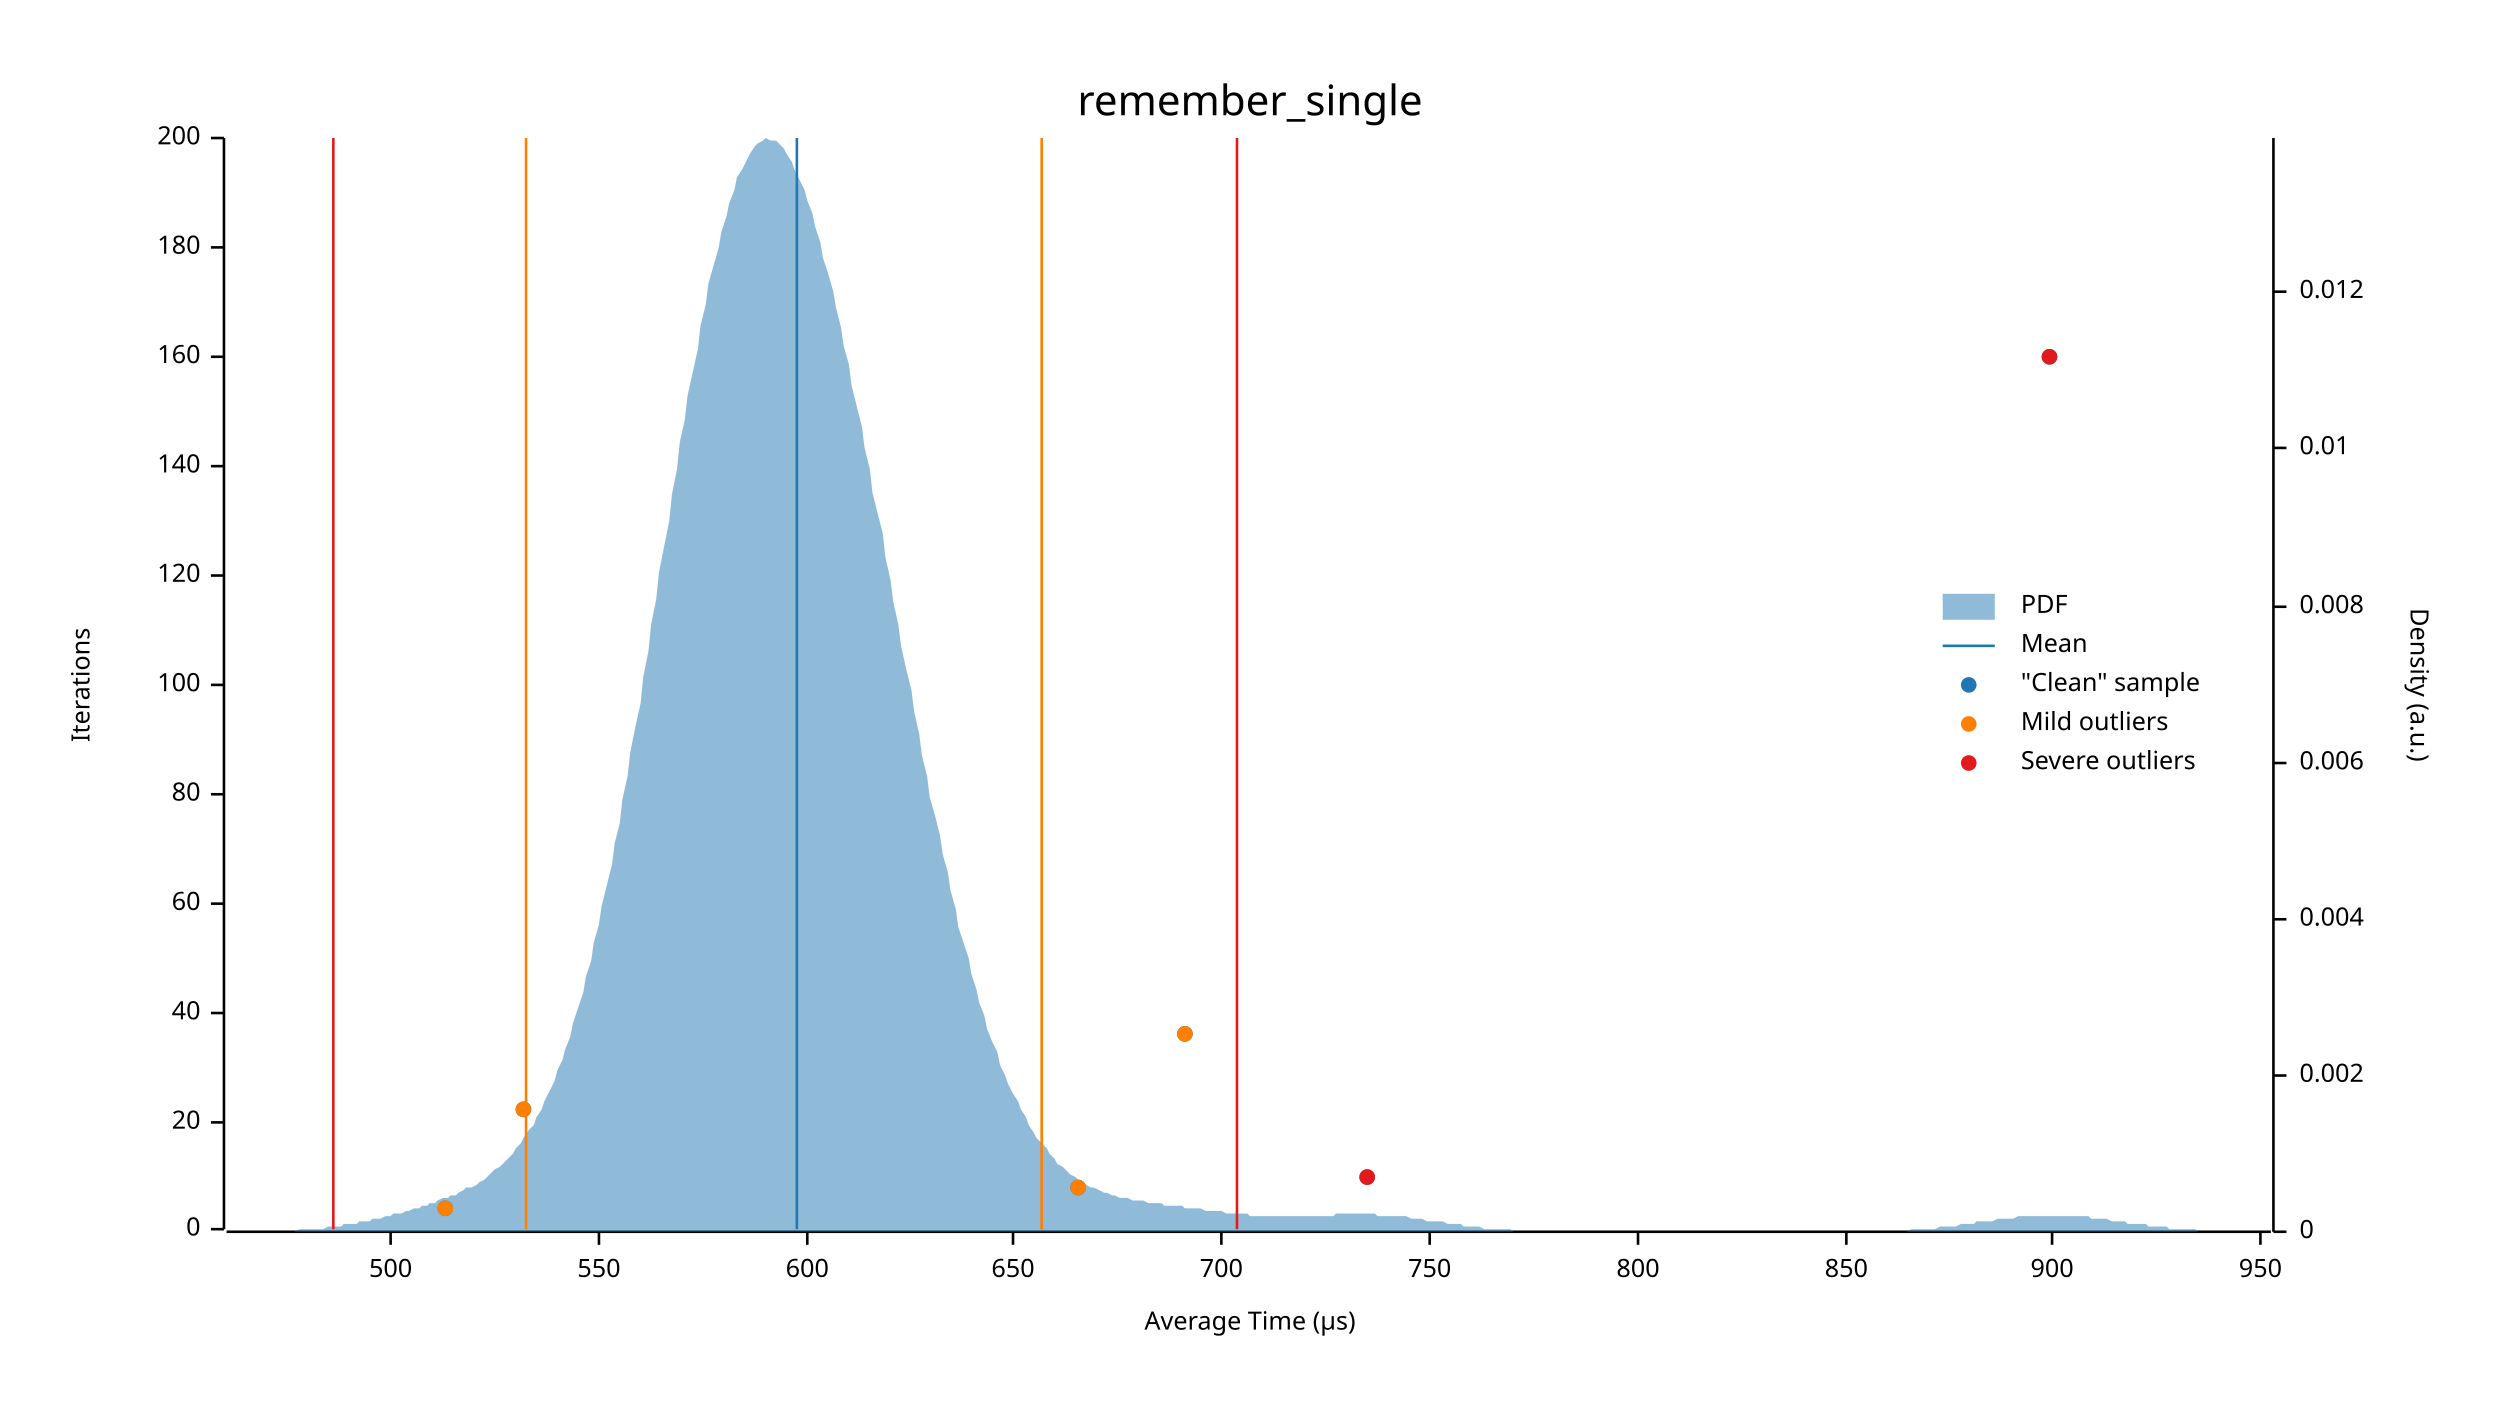
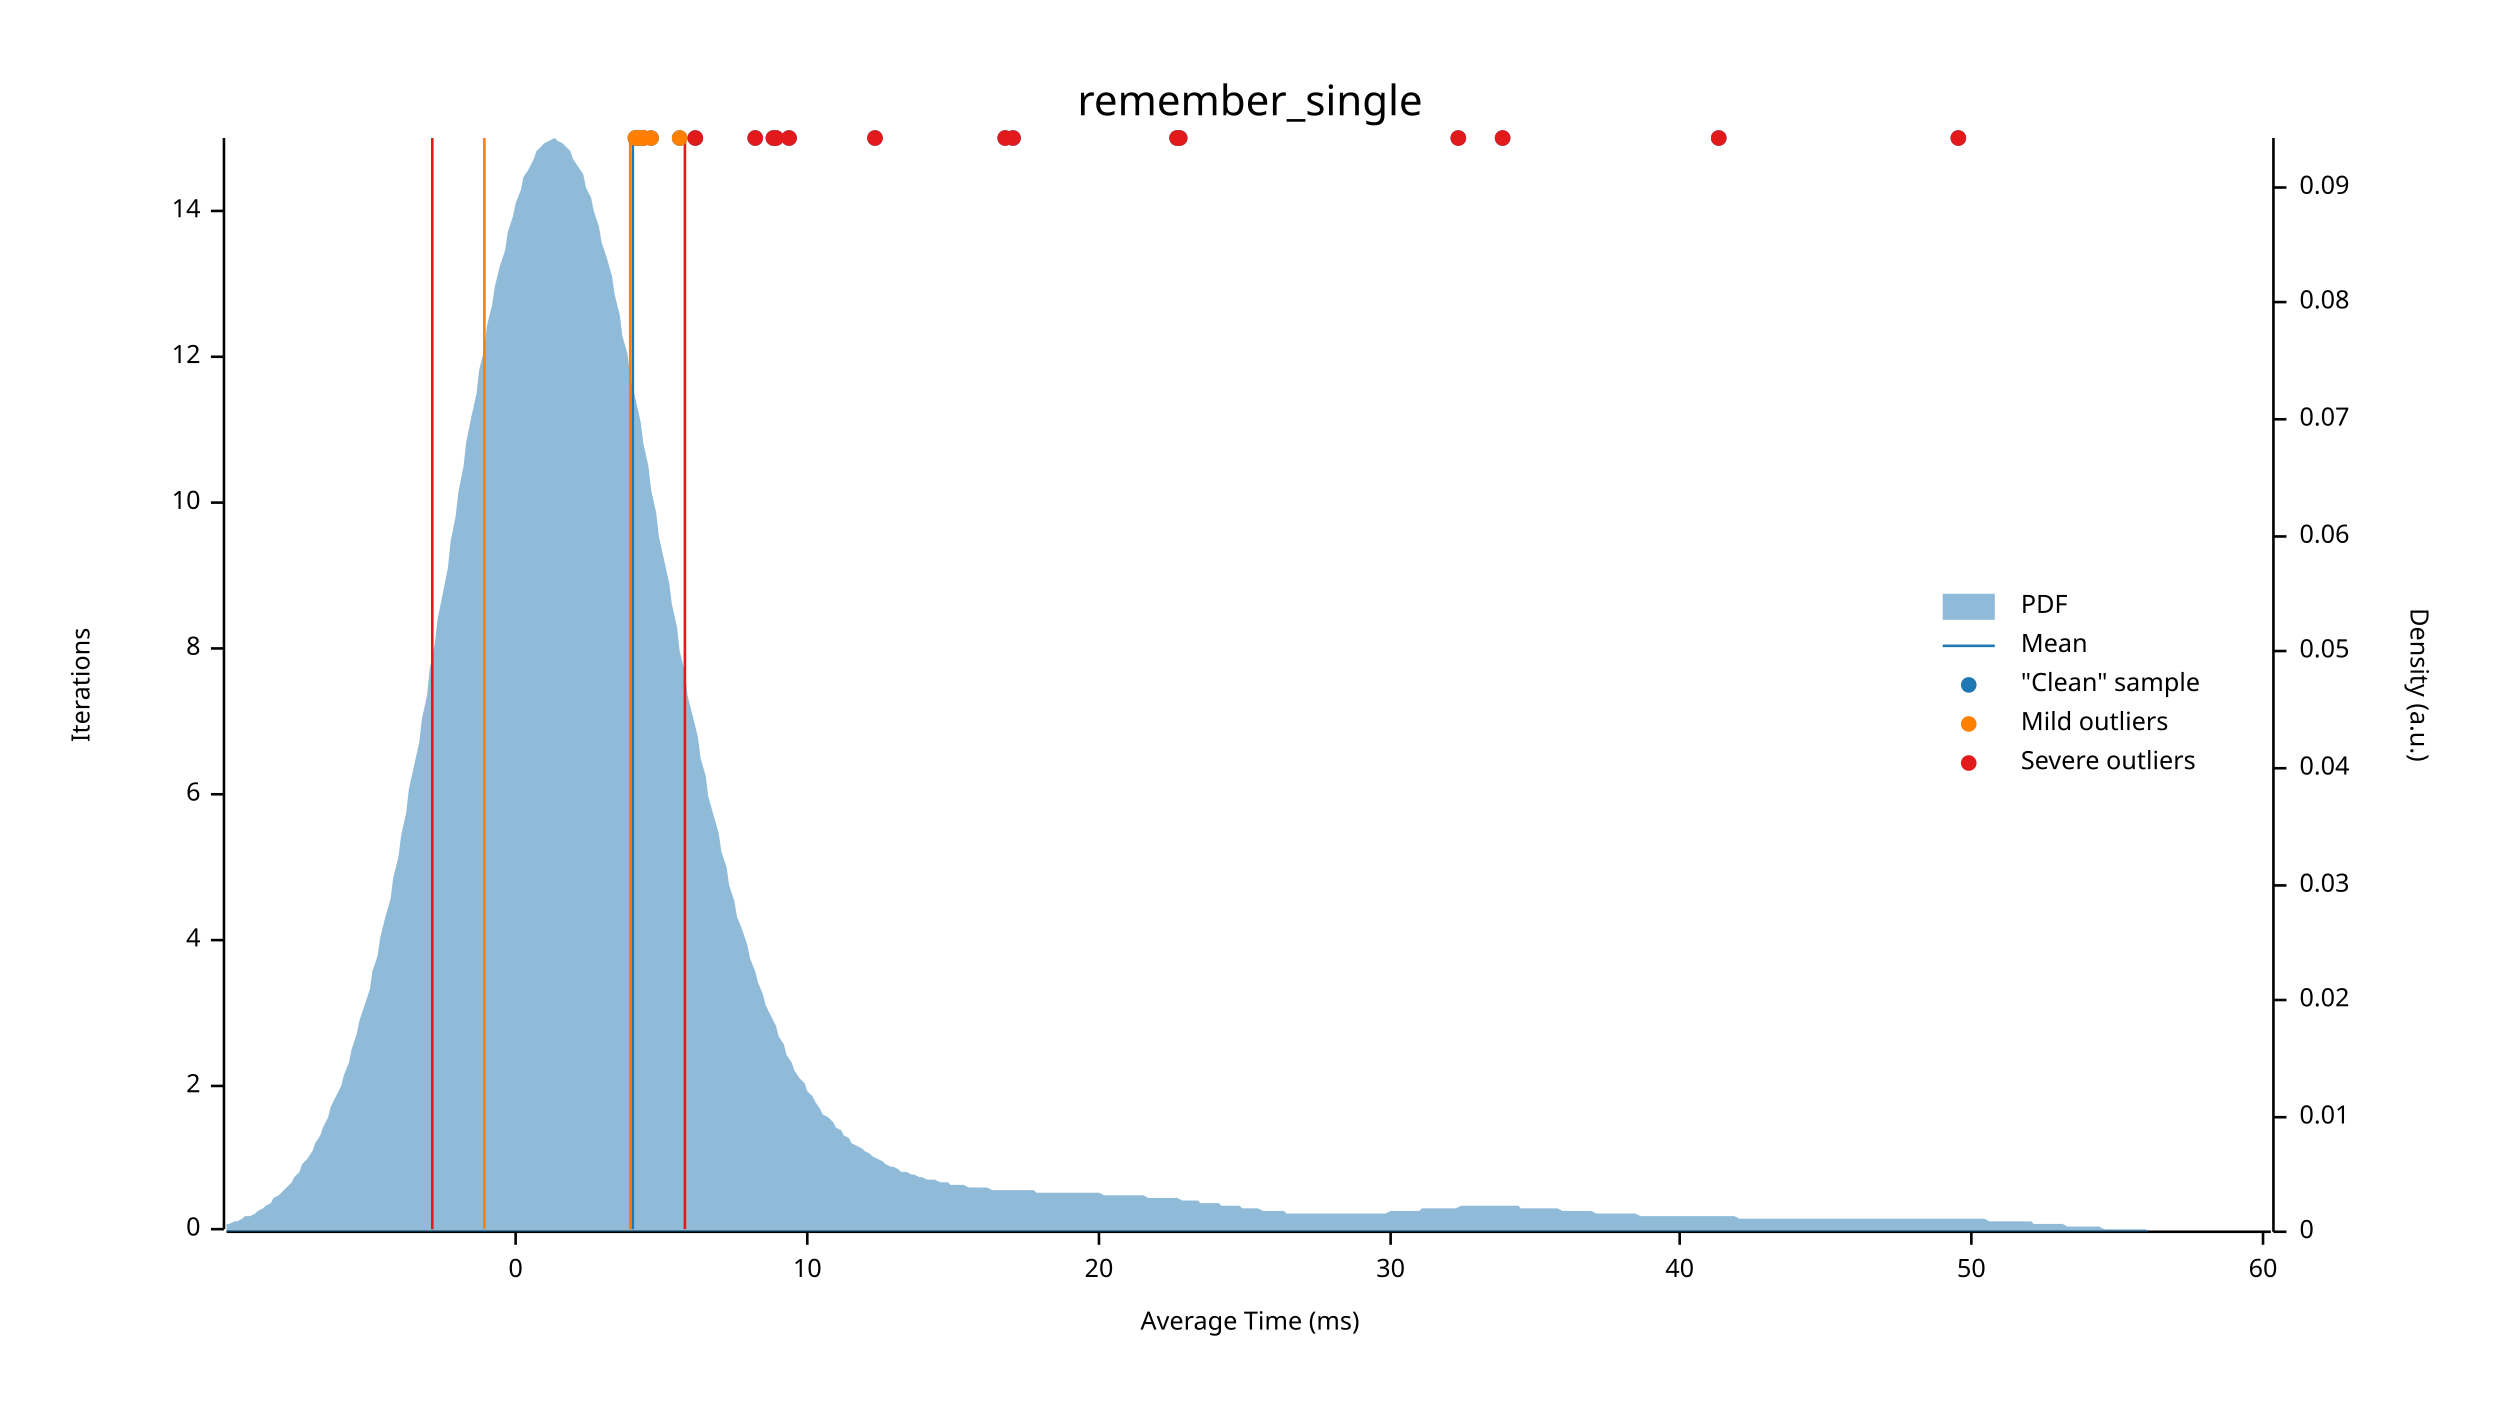
<svg xmlns="http://www.w3.org/2000/svg" width="960" height="540" viewBox="0 0 960 540">
  <text x="480" y="32" dy="0.76em" text-anchor="middle" font-family="sans-serif" font-size="16.129" opacity="1" fill="#000000">
remember_single
</text>
  <text x="27" y="263" dy="0.76em" text-anchor="middle" font-family="sans-serif" font-size="9.677" opacity="1" fill="#000000" transform="rotate(270, 27, 263)">
Iterations
</text>
  <text x="480" y="513" dy="-0.5ex" text-anchor="middle" font-family="sans-serif" font-size="9.677" opacity="1" fill="#000000">
- Average Time (µs)
+ Average Time (ms)
</text>
  <polyline fill="none" opacity="1" stroke="#000000" stroke-width="1" points="86,53 86,472 " />
  <text x="77" y="472" dy="0.5ex" text-anchor="end" font-family="sans-serif" font-size="9.677" opacity="1" fill="#000000">
0
</text>
  <polyline fill="none" opacity="1" stroke="#000000" stroke-width="1" points="81,472 86,472 " />
-   <text x="77" y="431" dy="0.5ex" text-anchor="end" font-family="sans-serif" font-size="9.677" opacity="1" fill="#000000">
+   <text x="77" y="417" dy="0.5ex" text-anchor="end" font-family="sans-serif" font-size="9.677" opacity="1" fill="#000000">
+ 2
+ </text>
+   <polyline fill="none" opacity="1" stroke="#000000" stroke-width="1" points="81,417 86,417 " />
+   <text x="77" y="361" dy="0.5ex" text-anchor="end" font-family="sans-serif" font-size="9.677" opacity="1" fill="#000000">
+ 4
+ </text>
+   <polyline fill="none" opacity="1" stroke="#000000" stroke-width="1" points="81,361 86,361 " />
+   <text x="77" y="305" dy="0.5ex" text-anchor="end" font-family="sans-serif" font-size="9.677" opacity="1" fill="#000000">
+ 6
+ </text>
+   <polyline fill="none" opacity="1" stroke="#000000" stroke-width="1" points="81,305 86,305 " />
+   <text x="77" y="249" dy="0.5ex" text-anchor="end" font-family="sans-serif" font-size="9.677" opacity="1" fill="#000000">
+ 8
+ </text>
+   <polyline fill="none" opacity="1" stroke="#000000" stroke-width="1" points="81,249 86,249 " />
+   <text x="77" y="193" dy="0.5ex" text-anchor="end" font-family="sans-serif" font-size="9.677" opacity="1" fill="#000000">
+ 10
+ </text>
+   <polyline fill="none" opacity="1" stroke="#000000" stroke-width="1" points="81,193 86,193 " />
+   <text x="77" y="137" dy="0.5ex" text-anchor="end" font-family="sans-serif" font-size="9.677" opacity="1" fill="#000000">
+ 12
+ </text>
+   <polyline fill="none" opacity="1" stroke="#000000" stroke-width="1" points="81,137 86,137 " />
+   <text x="77" y="81" dy="0.5ex" text-anchor="end" font-family="sans-serif" font-size="9.677" opacity="1" fill="#000000">
+ 14
+ </text>
+   <polyline fill="none" opacity="1" stroke="#000000" stroke-width="1" points="81,81 86,81 " />
+   <polyline fill="none" opacity="1" stroke="#000000" stroke-width="1" points="87,473 872,473 " />
+   <text x="198" y="483" dy="0.76em" text-anchor="middle" font-family="sans-serif" font-size="9.677" opacity="1" fill="#000000">
+ 0
+ </text>
+   <polyline fill="none" opacity="1" stroke="#000000" stroke-width="1" points="198,473 198,478 " />
+   <text x="310" y="483" dy="0.76em" text-anchor="middle" font-family="sans-serif" font-size="9.677" opacity="1" fill="#000000">
+ 10
+ </text>
+   <polyline fill="none" opacity="1" stroke="#000000" stroke-width="1" points="310,473 310,478 " />
+   <text x="422" y="483" dy="0.76em" text-anchor="middle" font-family="sans-serif" font-size="9.677" opacity="1" fill="#000000">
20
</text>
-   <polyline fill="none" opacity="1" stroke="#000000" stroke-width="1" points="81,431 86,431 " />
-   <text x="77" y="389" dy="0.5ex" text-anchor="end" font-family="sans-serif" font-size="9.677" opacity="1" fill="#000000">
+   <polyline fill="none" opacity="1" stroke="#000000" stroke-width="1" points="422,473 422,478 " />
+   <text x="534" y="483" dy="0.76em" text-anchor="middle" font-family="sans-serif" font-size="9.677" opacity="1" fill="#000000">
+ 30
+ </text>
+   <polyline fill="none" opacity="1" stroke="#000000" stroke-width="1" points="534,473 534,478 " />
+   <text x="645" y="483" dy="0.76em" text-anchor="middle" font-family="sans-serif" font-size="9.677" opacity="1" fill="#000000">
40
</text>
-   <polyline fill="none" opacity="1" stroke="#000000" stroke-width="1" points="81,389 86,389 " />
-   <text x="77" y="347" dy="0.5ex" text-anchor="end" font-family="sans-serif" font-size="9.677" opacity="1" fill="#000000">
+   <polyline fill="none" opacity="1" stroke="#000000" stroke-width="1" points="645,473 645,478 " />
+   <text x="757" y="483" dy="0.76em" text-anchor="middle" font-family="sans-serif" font-size="9.677" opacity="1" fill="#000000">
+ 50
+ </text>
+   <polyline fill="none" opacity="1" stroke="#000000" stroke-width="1" points="757,473 757,478 " />
+   <text x="869" y="483" dy="0.76em" text-anchor="middle" font-family="sans-serif" font-size="9.677" opacity="1" fill="#000000">
60
</text>
-   <polyline fill="none" opacity="1" stroke="#000000" stroke-width="1" points="81,347 86,347 " />
-   <text x="77" y="305" dy="0.5ex" text-anchor="end" font-family="sans-serif" font-size="9.677" opacity="1" fill="#000000">
- 80
- </text>
-   <polyline fill="none" opacity="1" stroke="#000000" stroke-width="1" points="81,305 86,305 " />
-   <text x="77" y="263" dy="0.5ex" text-anchor="end" font-family="sans-serif" font-size="9.677" opacity="1" fill="#000000">
- 100
- </text>
-   <polyline fill="none" opacity="1" stroke="#000000" stroke-width="1" points="81,263 86,263 " />
-   <text x="77" y="221" dy="0.5ex" text-anchor="end" font-family="sans-serif" font-size="9.677" opacity="1" fill="#000000">
- 120
- </text>
-   <polyline fill="none" opacity="1" stroke="#000000" stroke-width="1" points="81,221 86,221 " />
-   <text x="77" y="179" dy="0.5ex" text-anchor="end" font-family="sans-serif" font-size="9.677" opacity="1" fill="#000000">
- 140
- </text>
-   <polyline fill="none" opacity="1" stroke="#000000" stroke-width="1" points="81,179 86,179 " />
-   <text x="77" y="137" dy="0.5ex" text-anchor="end" font-family="sans-serif" font-size="9.677" opacity="1" fill="#000000">
- 160
- </text>
-   <polyline fill="none" opacity="1" stroke="#000000" stroke-width="1" points="81,137 86,137 " />
-   <text x="77" y="95" dy="0.5ex" text-anchor="end" font-family="sans-serif" font-size="9.677" opacity="1" fill="#000000">
- 180
- </text>
-   <polyline fill="none" opacity="1" stroke="#000000" stroke-width="1" points="81,95 86,95 " />
-   <text x="77" y="53" dy="0.5ex" text-anchor="end" font-family="sans-serif" font-size="9.677" opacity="1" fill="#000000">
- 200
- </text>
-   <polyline fill="none" opacity="1" stroke="#000000" stroke-width="1" points="81,53 86,53 " />
-   <polyline fill="none" opacity="1" stroke="#000000" stroke-width="1" points="87,473 872,473 " />
-   <text x="150" y="483" dy="0.76em" text-anchor="middle" font-family="sans-serif" font-size="9.677" opacity="1" fill="#000000">
- 500
- </text>
-   <polyline fill="none" opacity="1" stroke="#000000" stroke-width="1" points="150,473 150,478 " />
-   <text x="230" y="483" dy="0.76em" text-anchor="middle" font-family="sans-serif" font-size="9.677" opacity="1" fill="#000000">
- 550
- </text>
-   <polyline fill="none" opacity="1" stroke="#000000" stroke-width="1" points="230,473 230,478 " />
-   <text x="310" y="483" dy="0.76em" text-anchor="middle" font-family="sans-serif" font-size="9.677" opacity="1" fill="#000000">
- 600
- </text>
-   <polyline fill="none" opacity="1" stroke="#000000" stroke-width="1" points="310,473 310,478 " />
-   <text x="389" y="483" dy="0.76em" text-anchor="middle" font-family="sans-serif" font-size="9.677" opacity="1" fill="#000000">
- 650
- </text>
-   <polyline fill="none" opacity="1" stroke="#000000" stroke-width="1" points="389,473 389,478 " />
-   <text x="469" y="483" dy="0.76em" text-anchor="middle" font-family="sans-serif" font-size="9.677" opacity="1" fill="#000000">
- 700
- </text>
-   <polyline fill="none" opacity="1" stroke="#000000" stroke-width="1" points="469,473 469,478 " />
-   <text x="549" y="483" dy="0.76em" text-anchor="middle" font-family="sans-serif" font-size="9.677" opacity="1" fill="#000000">
- 750
- </text>
-   <polyline fill="none" opacity="1" stroke="#000000" stroke-width="1" points="549,473 549,478 " />
-   <text x="629" y="483" dy="0.76em" text-anchor="middle" font-family="sans-serif" font-size="9.677" opacity="1" fill="#000000">
- 800
- </text>
-   <polyline fill="none" opacity="1" stroke="#000000" stroke-width="1" points="629,473 629,478 " />
-   <text x="709" y="483" dy="0.76em" text-anchor="middle" font-family="sans-serif" font-size="9.677" opacity="1" fill="#000000">
- 850
- </text>
-   <polyline fill="none" opacity="1" stroke="#000000" stroke-width="1" points="709,473 709,478 " />
-   <text x="788" y="483" dy="0.76em" text-anchor="middle" font-family="sans-serif" font-size="9.677" opacity="1" fill="#000000">
- 900
- </text>
-   <polyline fill="none" opacity="1" stroke="#000000" stroke-width="1" points="788,473 788,478 " />
-   <text x="868" y="483" dy="0.76em" text-anchor="middle" font-family="sans-serif" font-size="9.677" opacity="1" fill="#000000">
- 950
- </text>
-   <polyline fill="none" opacity="1" stroke="#000000" stroke-width="1" points="868,473 868,478 " />
+   <polyline fill="none" opacity="1" stroke="#000000" stroke-width="1" points="869,473 869,478 " />
  <text x="933" y="263" dy="0.76em" text-anchor="middle" font-family="sans-serif" font-size="9.677" opacity="1" fill="#000000" transform="rotate(90, 933, 263)">
Density (a.u.)
</text>
  <polyline fill="none" opacity="1" stroke="#000000" stroke-width="1" points="873,53 873,473 " />
  <text x="883" y="473" dy="0.5ex" text-anchor="start" font-family="sans-serif" font-size="9.677" opacity="1" fill="#000000">
0
</text>
  <polyline fill="none" opacity="1" stroke="#000000" stroke-width="1" points="873,473 878,473 " />
-   <text x="883" y="413" dy="0.5ex" text-anchor="start" font-family="sans-serif" font-size="9.677" opacity="1" fill="#000000">
- 0.002
- </text>
-   <polyline fill="none" opacity="1" stroke="#000000" stroke-width="1" points="873,413 878,413 " />
-   <text x="883" y="353" dy="0.5ex" text-anchor="start" font-family="sans-serif" font-size="9.677" opacity="1" fill="#000000">
- 0.004
- </text>
-   <polyline fill="none" opacity="1" stroke="#000000" stroke-width="1" points="873,353 878,353 " />
-   <text x="883" y="293" dy="0.5ex" text-anchor="start" font-family="sans-serif" font-size="9.677" opacity="1" fill="#000000">
- 0.006
- </text>
-   <polyline fill="none" opacity="1" stroke="#000000" stroke-width="1" points="873,293 878,293 " />
-   <text x="883" y="233" dy="0.5ex" text-anchor="start" font-family="sans-serif" font-size="9.677" opacity="1" fill="#000000">
- 0.008
- </text>
-   <polyline fill="none" opacity="1" stroke="#000000" stroke-width="1" points="873,233 878,233 " />
-   <text x="883" y="172" dy="0.5ex" text-anchor="start" font-family="sans-serif" font-size="9.677" opacity="1" fill="#000000">
+   <text x="883" y="429" dy="0.5ex" text-anchor="start" font-family="sans-serif" font-size="9.677" opacity="1" fill="#000000">
0.01
</text>
-   <polyline fill="none" opacity="1" stroke="#000000" stroke-width="1" points="873,172 878,172 " />
-   <text x="883" y="112" dy="0.5ex" text-anchor="start" font-family="sans-serif" font-size="9.677" opacity="1" fill="#000000">
- 0.012
+   <polyline fill="none" opacity="1" stroke="#000000" stroke-width="1" points="873,429 878,429 " />
+   <text x="883" y="384" dy="0.5ex" text-anchor="start" font-family="sans-serif" font-size="9.677" opacity="1" fill="#000000">
+ 0.02
</text>
-   <polyline fill="none" opacity="1" stroke="#000000" stroke-width="1" points="873,112 878,112 " />
-   <polygon opacity="0.5" fill="#1F78B4" points="87,473 88,473 90,473 91,473 93,473 94,473 96,473 98,473 99,473 101,473 102,473 104,473 105,473 107,473 109,473 110,473 112,473 113,473 115,472 116,472 118,472 120,472 121,472 123,472 124,472 126,471 127,471 129,471 131,471 132,470 134,470 135,470 137,470 138,469 140,469 142,469 143,468 145,468 146,468 148,467 150,467 151,466 153,466 154,466 156,465 157,465 159,464 161,464 162,463 164,463 165,462 167,462 168,461 170,460 172,460 173,459 175,459 176,458 178,457 179,456 181,456 183,455 184,454 186,453 187,452 189,450 190,449 192,448 194,446 195,445 197,443 198,441 200,439 201,437 203,434 205,432 206,429 208,426 209,423 211,419 213,415 214,411 216,407 217,403 219,398 220,393 222,387 224,381 225,375 227,369 228,362 230,355 231,348 233,340 235,332 236,324 238,316 239,307 241,298 242,289 244,279 246,270 247,260 249,250 250,240 252,230 253,220 255,210 257,200 258,190 260,180 261,170 263,161 264,152 266,143 268,134 269,125 271,117 272,109 274,102 276,95 277,89 279,83 280,78 282,73 283,68 285,65 287,61 288,59 290,56 291,55 293,54 294,53 296,54 298,54 299,55 301,57 302,59 304,62 305,65 307,69 309,73 310,77 312,82 313,87 315,93 316,99 318,105 320,112 321,118 323,126 324,133 326,140 327,148 329,156 331,164 332,172 334,180 335,189 337,197 339,205 340,214 342,223 343,231 345,240 346,248 348,257 350,265 351,273 353,282 354,290 356,298 357,306 359,313 361,321 362,328 364,335 365,342 367,349 368,356 370,362 372,368 373,374 375,380 376,385 378,390 379,395 381,400 383,404 384,409 386,413 387,416 389,420 391,423 392,426 394,429 395,432 397,435 398,437 400,439 402,441 403,443 405,445 406,447 408,448 409,449 411,451 413,452 414,453 416,454 417,455 419,456 420,456 422,457 424,458 425,458 427,459 428,459 430,460 431,460 433,460 435,461 436,461 438,461 439,461 441,462 442,462 444,462 446,462 447,463 449,463 450,463 452,463 454,463 455,464 457,464 458,464 460,464 461,464 463,465 465,465 466,465 468,465 469,465 471,466 472,466 474,466 476,466 477,466 479,466 480,467 482,467 483,467 485,467 487,467 488,467 490,467 491,467 493,467 494,467 496,467 498,467 499,467 501,467 502,467 504,467 505,467 507,467 509,467 510,467 512,467 513,466 515,466 517,466 518,466 520,466 521,466 523,466 524,466 526,466 528,466 529,467 531,467 532,467 534,467 535,467 537,467 539,467 540,467 542,468 543,468 545,468 546,468 548,469 550,469 551,469 553,469 554,469 556,470 557,470 559,470 561,470 562,471 564,471 565,471 567,471 568,471 570,472 572,472 573,472 575,472 576,472 578,472 580,472 581,473 583,473 584,473 586,473 587,473 589,473 591,473 592,473 594,473 595,473 597,473 598,473 600,473 602,473 603,473 605,473 606,473 608,473 609,473 611,473 613,473 614,473 616,473 617,473 619,473 620,473 622,473 624,473 625,473 627,473 628,473 630,473 632,473 633,473 635,473 636,473 638,473 639,473 641,473 643,473 644,473 646,473 647,473 649,473 650,473 652,473 654,473 655,473 657,473 658,473 660,473 661,473 663,473 665,473 666,473 668,473 669,473 671,473 672,473 674,473 676,473 677,473 679,473 680,473 682,473 683,473 685,473 687,473 688,473 690,473 691,473 693,473 695,473 696,473 698,473 699,473 701,473 702,473 704,473 706,473 707,473 709,473 710,473 712,473 713,473 715,473 717,473 718,473 720,473 721,473 723,473 724,473 726,473 728,473 729,473 731,473 732,473 734,472 735,472 737,472 739,472 740,472 742,472 743,472 745,471 746,471 748,471 750,471 751,471 753,470 754,470 756,470 758,470 759,469 761,469 762,469 764,469 765,469 767,468 769,468 770,468 772,468 773,468 775,467 776,467 778,467 780,467 781,467 783,467 784,467 786,467 787,467 789,467 791,467 792,467 794,467 795,467 797,467 798,467 800,467 802,467 803,468 805,468 806,468 808,468 809,468 811,469 813,469 814,469 816,469 817,470 819,470 821,470 822,470 824,470 825,471 827,471 828,471 830,471 832,471 833,472 835,472 836,472 838,472 839,472 841,472 843,472 844,473 846,473 847,473 849,473 850,473 852,473 854,473 855,473 857,473 858,473 860,473 861,473 863,473 865,473 866,473 868,473 869,473 871,473 873,473 873,473 87,473 " />
-   <polyline fill="none" opacity="1" stroke="#1F78B4" stroke-width="1" points="306,472 306,53 " />
-   <polyline fill="none" opacity="1" stroke="#FF7F00" stroke-width="1" points="202,472 202,53 " />
-   <polyline fill="none" opacity="1" stroke="#FF7F00" stroke-width="1" points="400,472 400,53 " />
-   <polyline fill="none" opacity="1" stroke="#E31A1C" stroke-width="1" points="128,472 128,53 " />
-   <polyline fill="none" opacity="1" stroke="#E31A1C" stroke-width="1" points="475,472 475,53 " />
-   <circle cx="171" cy="464" r="3" opacity="1" fill="#1F78B4" stroke="none" stroke-width="1" />
-   <circle cx="414" cy="456" r="3" opacity="1" fill="#1F78B4" stroke="none" stroke-width="1" />
-   <circle cx="525" cy="452" r="3" opacity="1" fill="#1F78B4" stroke="none" stroke-width="1" />
-   <circle cx="201" cy="426" r="3" opacity="1" fill="#1F78B4" stroke="none" stroke-width="1" />
-   <circle cx="455" cy="397" r="3" opacity="1" fill="#1F78B4" stroke="none" stroke-width="1" />
-   <circle cx="787" cy="137" r="3" opacity="1" fill="#1F78B4" stroke="none" stroke-width="1" />
-   <circle cx="171" cy="464" r="3" opacity="1" fill="#FF7F00" stroke="none" stroke-width="1" />
-   <circle cx="414" cy="456" r="3" opacity="1" fill="#FF7F00" stroke="none" stroke-width="1" />
-   <circle cx="201" cy="426" r="3" opacity="1" fill="#FF7F00" stroke="none" stroke-width="1" />
-   <circle cx="455" cy="397" r="3" opacity="1" fill="#FF7F00" stroke="none" stroke-width="1" />
-   <circle cx="525" cy="452" r="3" opacity="1" fill="#E31A1C" stroke="none" stroke-width="1" />
-   <circle cx="787" cy="137" r="3" opacity="1" fill="#E31A1C" stroke="none" stroke-width="1" />
+   <polyline fill="none" opacity="1" stroke="#000000" stroke-width="1" points="873,384 878,384 " />
+   <text x="883" y="340" dy="0.5ex" text-anchor="start" font-family="sans-serif" font-size="9.677" opacity="1" fill="#000000">
+ 0.03
+ </text>
+   <polyline fill="none" opacity="1" stroke="#000000" stroke-width="1" points="873,340 878,340 " />
+   <text x="883" y="295" dy="0.5ex" text-anchor="start" font-family="sans-serif" font-size="9.677" opacity="1" fill="#000000">
+ 0.04
+ </text>
+   <polyline fill="none" opacity="1" stroke="#000000" stroke-width="1" points="873,295 878,295 " />
+   <text x="883" y="250" dy="0.5ex" text-anchor="start" font-family="sans-serif" font-size="9.677" opacity="1" fill="#000000">
+ 0.05
+ </text>
+   <polyline fill="none" opacity="1" stroke="#000000" stroke-width="1" points="873,250 878,250 " />
+   <text x="883" y="206" dy="0.5ex" text-anchor="start" font-family="sans-serif" font-size="9.677" opacity="1" fill="#000000">
+ 0.06
+ </text>
+   <polyline fill="none" opacity="1" stroke="#000000" stroke-width="1" points="873,206 878,206 " />
+   <text x="883" y="161" dy="0.5ex" text-anchor="start" font-family="sans-serif" font-size="9.677" opacity="1" fill="#000000">
+ 0.07
+ </text>
+   <polyline fill="none" opacity="1" stroke="#000000" stroke-width="1" points="873,161 878,161 " />
+   <text x="883" y="116" dy="0.5ex" text-anchor="start" font-family="sans-serif" font-size="9.677" opacity="1" fill="#000000">
+ 0.08
+ </text>
+   <polyline fill="none" opacity="1" stroke="#000000" stroke-width="1" points="873,116 878,116 " />
+   <text x="883" y="72" dy="0.5ex" text-anchor="start" font-family="sans-serif" font-size="9.677" opacity="1" fill="#000000">
+ 0.09
+ </text>
+   <polyline fill="none" opacity="1" stroke="#000000" stroke-width="1" points="873,72 878,72 " />
+   <polygon opacity="0.5" fill="#1F78B4" points="87,470 88,470 90,469 91,469 93,468 94,467 96,467 98,466 99,465 101,464 102,463 104,462 105,460 107,459 109,457 110,456 112,454 113,452 115,450 116,447 118,445 120,442 121,439 123,436 124,433 126,429 127,425 129,421 131,417 132,413 134,408 135,403 137,397 138,392 140,386 142,380 143,373 145,367 146,360 148,352 150,345 151,337 153,329 154,321 156,312 157,303 159,294 161,285 162,276 164,267 165,257 167,247 168,238 170,228 172,218 173,208 175,198 176,189 178,179 179,170 181,160 183,151 184,142 186,134 187,125 189,117 190,110 192,102 194,96 195,89 197,83 198,78 200,73 201,68 203,65 205,61 206,58 208,56 209,55 211,54 213,53 214,54 216,55 217,56 219,58 220,61 222,64 224,67 225,72 227,76 228,81 230,87 231,93 233,99 235,106 236,113 238,121 239,129 241,136 242,145 244,153 246,162 247,170 249,179 250,188 252,197 253,206 255,215 257,224 258,232 260,241 261,250 263,258 264,267 266,275 268,283 269,291 271,298 272,306 274,313 276,320 277,327 279,333 280,340 282,346 283,352 285,357 287,363 288,368 290,373 291,377 293,382 294,386 296,390 298,394 299,398 301,401 302,405 304,408 305,411 307,414 309,416 310,419 312,421 313,423 315,426 316,428 318,429 320,431 321,433 323,434 324,436 326,437 327,439 329,440 331,441 332,442 334,443 335,444 337,445 339,446 340,447 342,448 343,448 345,449 346,450 348,450 350,451 351,451 353,452 354,452 356,453 357,453 359,453 361,454 362,454 364,454 365,455 367,455 368,455 370,455 372,456 373,456 375,456 376,456 378,456 379,456 381,457 383,457 384,457 386,457 387,457 389,457 391,457 392,457 394,457 395,457 397,457 398,458 400,458 402,458 403,458 405,458 406,458 408,458 409,458 411,458 413,458 414,458 416,458 417,458 419,458 420,458 422,458 424,459 425,459 427,459 428,459 430,459 431,459 433,459 435,459 436,459 438,459 439,459 441,460 442,460 444,460 446,460 447,460 449,460 450,460 452,460 454,461 455,461 457,461 458,461 460,461 461,462 463,462 465,462 466,462 468,462 469,463 471,463 472,463 474,463 476,463 477,464 479,464 480,464 482,464 483,464 485,465 487,465 488,465 490,465 491,465 493,465 494,466 496,466 498,466 499,466 501,466 502,466 504,466 505,466 507,466 509,466 510,466 512,466 513,466 515,466 517,466 518,466 520,466 521,466 523,466 524,466 526,466 528,466 529,466 531,466 532,466 534,465 535,465 537,465 539,465 540,465 542,465 543,465 545,465 546,464 548,464 550,464 551,464 553,464 554,464 556,464 557,464 559,464 561,463 562,463 564,463 565,463 567,463 568,463 570,463 572,463 573,463 575,463 576,463 578,463 580,463 581,463 583,463 584,464 586,464 587,464 589,464 591,464 592,464 594,464 595,464 597,464 598,464 600,465 602,465 603,465 605,465 606,465 608,465 609,465 611,465 613,466 614,466 616,466 617,466 619,466 620,466 622,466 624,466 625,466 627,466 628,466 630,467 632,467 633,467 635,467 636,467 638,467 639,467 641,467 643,467 644,467 646,467 647,467 649,467 650,467 652,467 654,467 655,467 657,467 658,467 660,467 661,467 663,467 665,467 666,467 668,468 669,468 671,468 672,468 674,468 676,468 677,468 679,468 680,468 682,468 683,468 685,468 687,468 688,468 690,468 691,468 693,468 695,468 696,468 698,468 699,468 701,468 702,468 704,468 706,468 707,468 709,468 710,468 712,468 713,468 715,468 717,468 718,468 720,468 721,468 723,468 724,468 726,468 728,468 729,468 731,468 732,468 734,468 735,468 737,468 739,468 740,468 742,468 743,468 745,468 746,468 748,468 750,468 751,468 753,468 754,468 756,468 758,468 759,468 761,468 762,468 764,469 765,469 767,469 769,469 770,469 772,469 773,469 775,469 776,469 778,469 780,469 781,470 783,470 784,470 786,470 787,470 789,470 791,470 792,470 794,471 795,471 797,471 798,471 800,471 802,471 803,471 805,471 806,471 808,472 809,472 811,472 813,472 814,472 816,472 817,472 819,472 821,472 822,472 824,472 825,473 827,473 828,473 830,473 832,473 833,473 835,473 836,473 838,473 839,473 841,473 843,473 844,473 846,473 847,473 849,473 850,473 852,473 854,473 855,473 857,473 858,473 860,473 861,473 863,473 865,473 866,473 868,473 869,473 871,473 873,473 873,473 87,473 " />
+   <polyline fill="none" opacity="1" stroke="#1F78B4" stroke-width="1" points="243,472 243,53 " />
+   <polyline fill="none" opacity="1" stroke="#FF7F00" stroke-width="1" points="186,472 186,53 " />
+   <polyline fill="none" opacity="1" stroke="#FF7F00" stroke-width="1" points="242,472 242,53 " />
+   <polyline fill="none" opacity="1" stroke="#E31A1C" stroke-width="1" points="166,472 166,53 " />
+   <polyline fill="none" opacity="1" stroke="#E31A1C" stroke-width="1" points="263,472 263,53 " />
+   <circle cx="245" cy="53" r="3" opacity="1" fill="#1F78B4" stroke="none" stroke-width="1" />
+   <circle cx="261" cy="53" r="3" opacity="1" fill="#1F78B4" stroke="none" stroke-width="1" />
+   <circle cx="250" cy="53" r="3" opacity="1" fill="#1F78B4" stroke="none" stroke-width="1" />
+   <circle cx="303" cy="53" r="3" opacity="1" fill="#1F78B4" stroke="none" stroke-width="1" />
+   <circle cx="244" cy="53" r="3" opacity="1" fill="#1F78B4" stroke="none" stroke-width="1" />
+   <circle cx="577" cy="53" r="3" opacity="1" fill="#1F78B4" stroke="none" stroke-width="1" />
+   <circle cx="752" cy="53" r="3" opacity="1" fill="#1F78B4" stroke="none" stroke-width="1" />
+   <circle cx="453" cy="53" r="3" opacity="1" fill="#1F78B4" stroke="none" stroke-width="1" />
+   <circle cx="247" cy="53" r="3" opacity="1" fill="#1F78B4" stroke="none" stroke-width="1" />
+   <circle cx="336" cy="53" r="3" opacity="1" fill="#1F78B4" stroke="none" stroke-width="1" />
+   <circle cx="298" cy="53" r="3" opacity="1" fill="#1F78B4" stroke="none" stroke-width="1" />
+   <circle cx="386" cy="53" r="3" opacity="1" fill="#1F78B4" stroke="none" stroke-width="1" />
+   <circle cx="452" cy="53" r="3" opacity="1" fill="#1F78B4" stroke="none" stroke-width="1" />
+   <circle cx="560" cy="53" r="3" opacity="1" fill="#1F78B4" stroke="none" stroke-width="1" />
+   <circle cx="389" cy="53" r="3" opacity="1" fill="#1F78B4" stroke="none" stroke-width="1" />
+   <circle cx="660" cy="53" r="3" opacity="1" fill="#1F78B4" stroke="none" stroke-width="1" />
+   <circle cx="247" cy="53" r="3" opacity="1" fill="#1F78B4" stroke="none" stroke-width="1" />
+   <circle cx="267" cy="53" r="3" opacity="1" fill="#1F78B4" stroke="none" stroke-width="1" />
+   <circle cx="297" cy="53" r="3" opacity="1" fill="#1F78B4" stroke="none" stroke-width="1" />
+   <circle cx="290" cy="53" r="3" opacity="1" fill="#1F78B4" stroke="none" stroke-width="1" />
+   <circle cx="245" cy="53" r="3" opacity="1" fill="#FF7F00" stroke="none" stroke-width="1" />
+   <circle cx="261" cy="53" r="3" opacity="1" fill="#FF7F00" stroke="none" stroke-width="1" />
+   <circle cx="250" cy="53" r="3" opacity="1" fill="#FF7F00" stroke="none" stroke-width="1" />
+   <circle cx="244" cy="53" r="3" opacity="1" fill="#FF7F00" stroke="none" stroke-width="1" />
+   <circle cx="247" cy="53" r="3" opacity="1" fill="#FF7F00" stroke="none" stroke-width="1" />
+   <circle cx="247" cy="53" r="3" opacity="1" fill="#FF7F00" stroke="none" stroke-width="1" />
+   <circle cx="303" cy="53" r="3" opacity="1" fill="#E31A1C" stroke="none" stroke-width="1" />
+   <circle cx="577" cy="53" r="3" opacity="1" fill="#E31A1C" stroke="none" stroke-width="1" />
+   <circle cx="752" cy="53" r="3" opacity="1" fill="#E31A1C" stroke="none" stroke-width="1" />
+   <circle cx="453" cy="53" r="3" opacity="1" fill="#E31A1C" stroke="none" stroke-width="1" />
+   <circle cx="336" cy="53" r="3" opacity="1" fill="#E31A1C" stroke="none" stroke-width="1" />
+   <circle cx="298" cy="53" r="3" opacity="1" fill="#E31A1C" stroke="none" stroke-width="1" />
+   <circle cx="386" cy="53" r="3" opacity="1" fill="#E31A1C" stroke="none" stroke-width="1" />
+   <circle cx="452" cy="53" r="3" opacity="1" fill="#E31A1C" stroke="none" stroke-width="1" />
+   <circle cx="560" cy="53" r="3" opacity="1" fill="#E31A1C" stroke="none" stroke-width="1" />
+   <circle cx="389" cy="53" r="3" opacity="1" fill="#E31A1C" stroke="none" stroke-width="1" />
+   <circle cx="660" cy="53" r="3" opacity="1" fill="#E31A1C" stroke="none" stroke-width="1" />
+   <circle cx="267" cy="53" r="3" opacity="1" fill="#E31A1C" stroke="none" stroke-width="1" />
+   <circle cx="297" cy="53" r="3" opacity="1" fill="#E31A1C" stroke="none" stroke-width="1" />
+   <circle cx="290" cy="53" r="3" opacity="1" fill="#E31A1C" stroke="none" stroke-width="1" />
  <text x="776" y="228" dy="0.76em" text-anchor="start" font-family="sans-serif" font-size="9.677" opacity="1" fill="#000000">
PDF
</text>
  <text x="776" y="243" dy="0.76em" text-anchor="start" font-family="sans-serif" font-size="9.677" opacity="1" fill="#000000">
Mean
</text>
  <text x="776" y="258" dy="0.76em" text-anchor="start" font-family="sans-serif" font-size="9.677" opacity="1" fill="#000000">
"Clean" sample
</text>
  <text x="776" y="273" dy="0.76em" text-anchor="start" font-family="sans-serif" font-size="9.677" opacity="1" fill="#000000">
Mild outliers
</text>
  <text x="776" y="288" dy="0.76em" text-anchor="start" font-family="sans-serif" font-size="9.677" opacity="1" fill="#000000">
Severe outliers
</text>
  <rect x="746" y="228" width="20" height="10" opacity="0.5" fill="#1F78B4" stroke="none" />
  <polyline fill="none" opacity="1" stroke="#1F78B4" stroke-width="1" points="746,248 766,248 " />
  <circle cx="756" cy="263" r="3" opacity="1" fill="#1F78B4" stroke="none" stroke-width="1" />
  <circle cx="756" cy="278" r="3" opacity="1" fill="#FF7F00" stroke="none" stroke-width="1" />
  <circle cx="756" cy="293" r="3" opacity="1" fill="#E31A1C" stroke="none" stroke-width="1" />
</svg>
